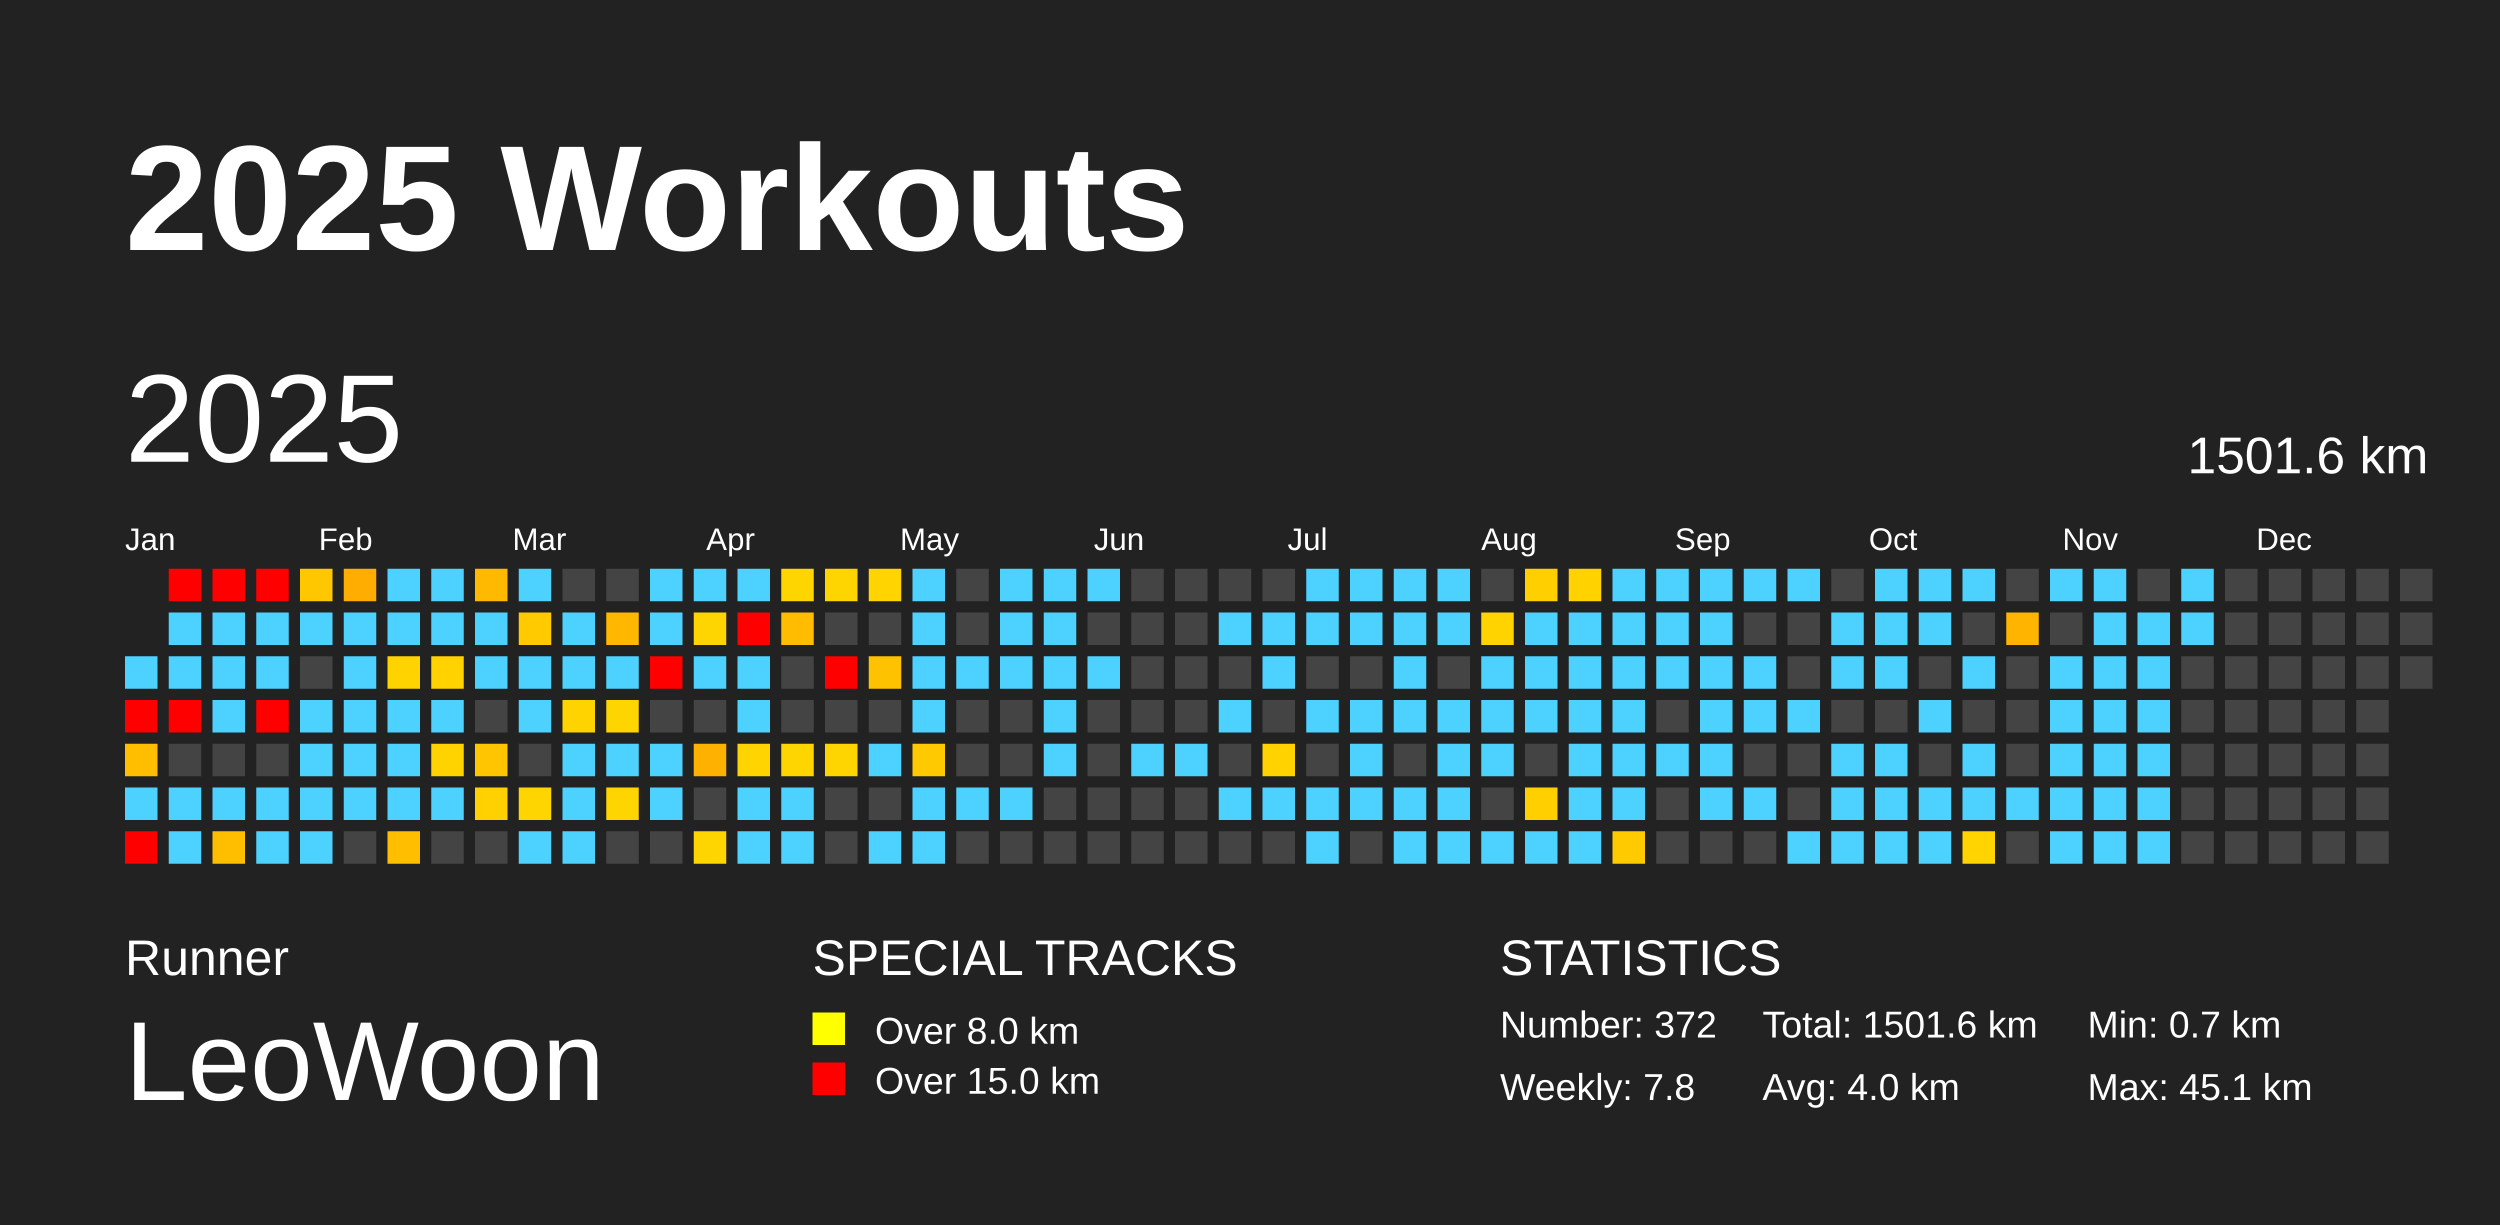
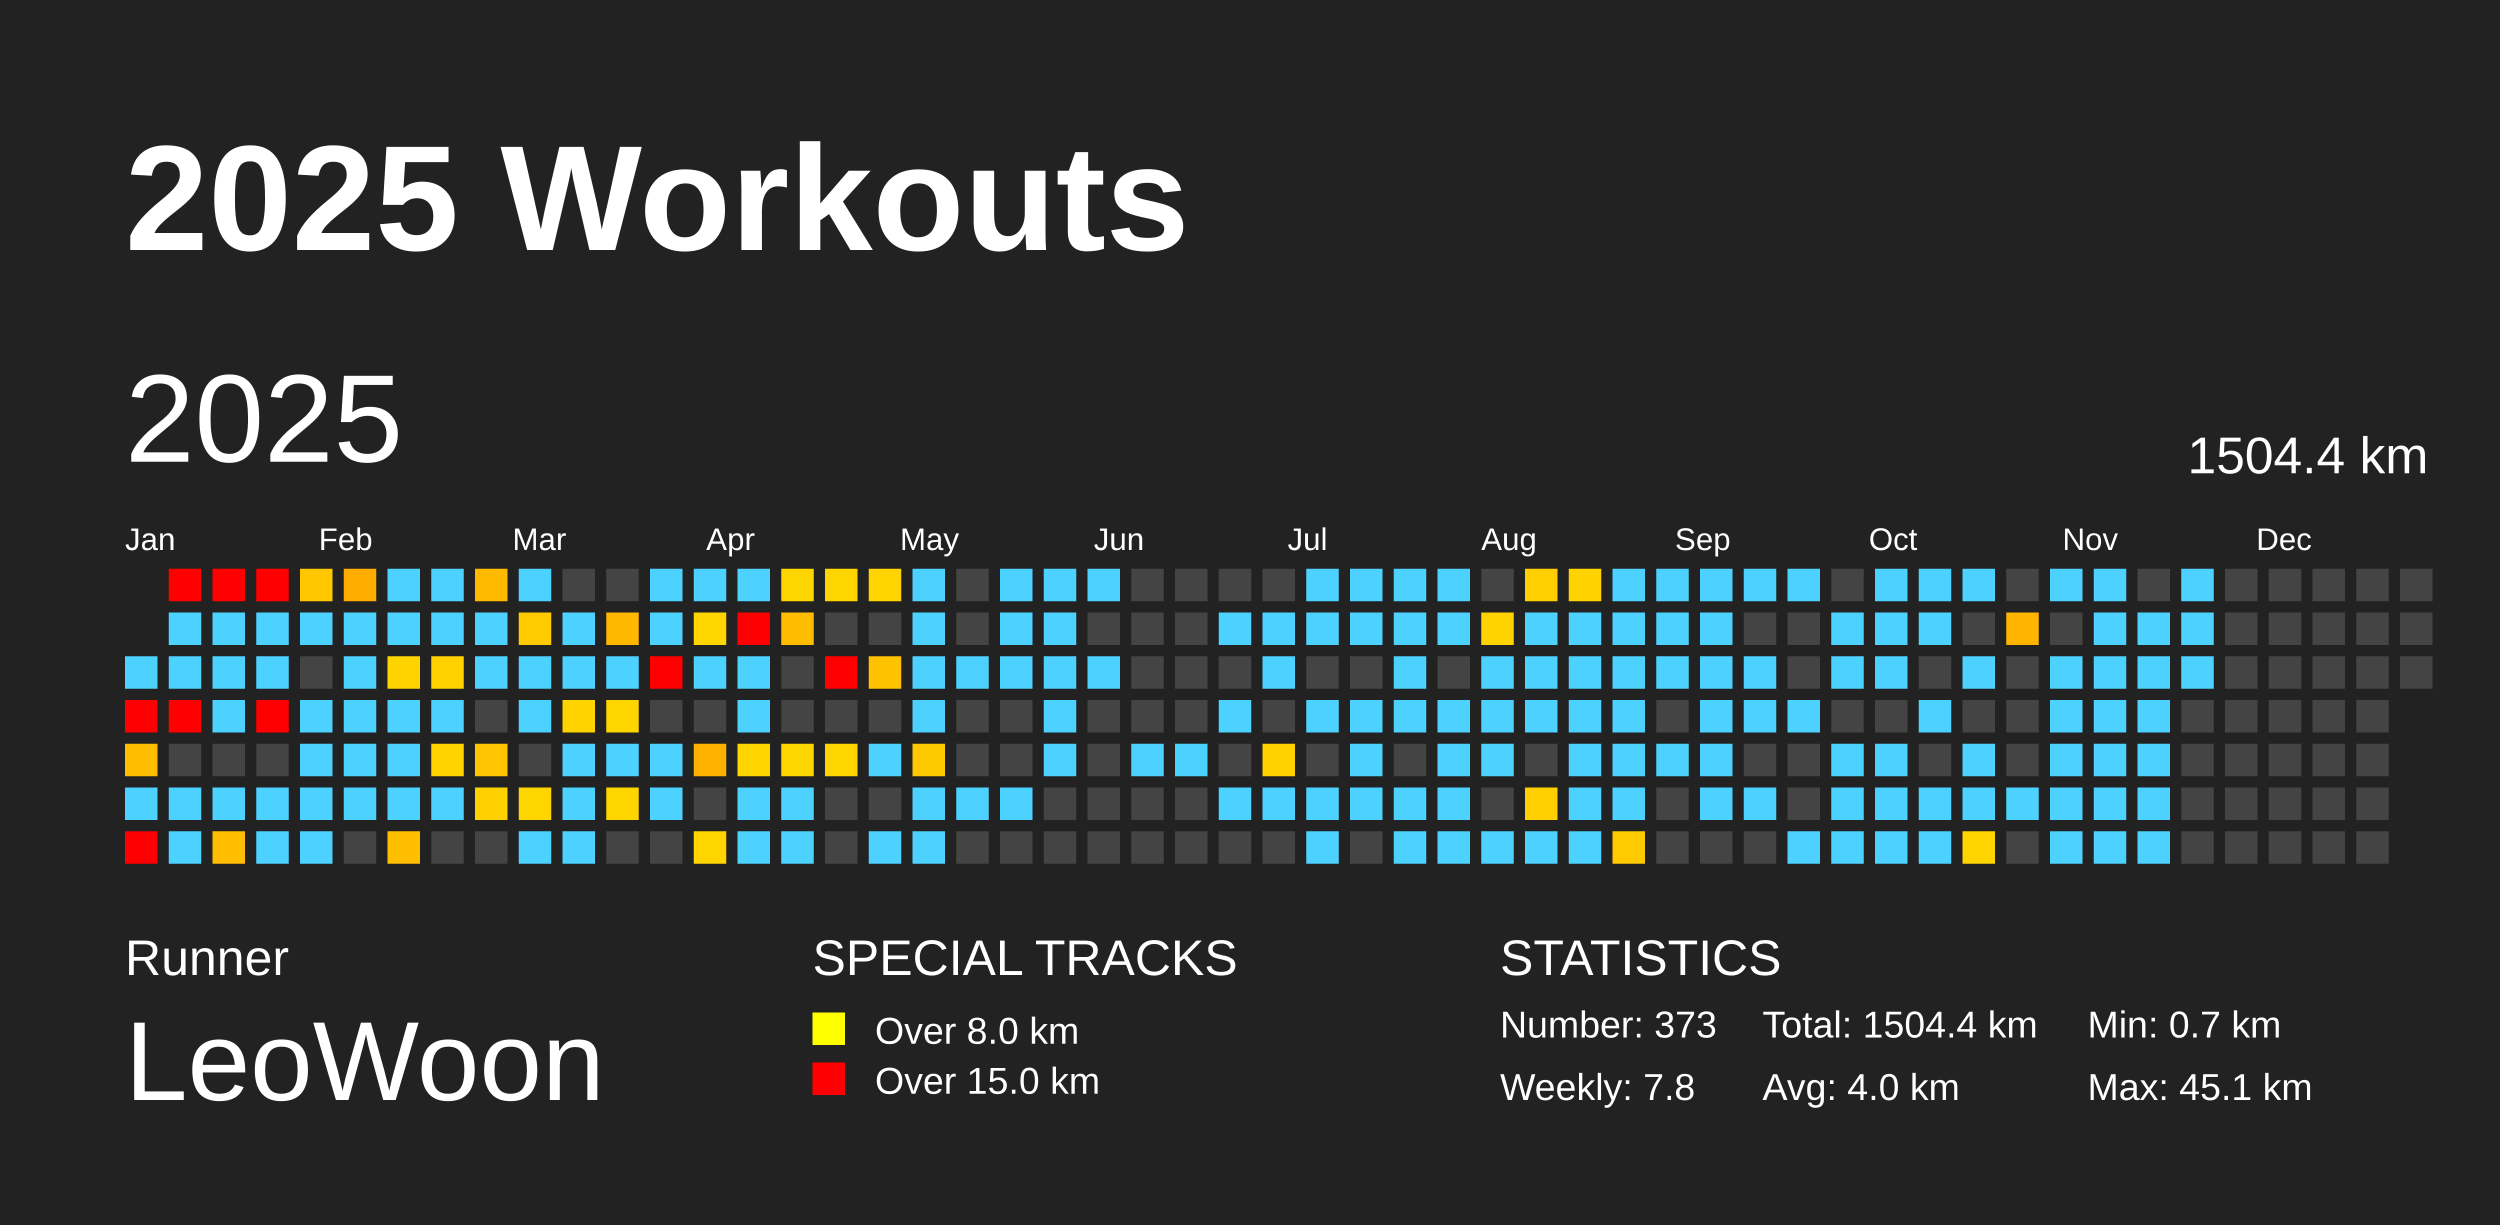
<svg xmlns="http://www.w3.org/2000/svg" baseProfile="full" height="98mm" version="1.1" viewBox="0,0,200,98" width="200mm">
  <defs />
  <rect fill="#222222" height="98" width="200" x="0" y="0" />
  <text fill="#FFFFFF" style="font-size:12px; font-family:Arial; font-weight:bold;" x="10" y="20">2025 Workouts</text>
  <text fill="#FFFFFF" style="font-size:4px; font-family:Arial" x="10" y="78">Runner</text>
  <text fill="#FFFFFF" style="font-size:9px; font-family:Arial" x="10" y="88">LeoWoon</text>
  <text fill="#FFFFFF" style="font-size:4px; font-family:Arial" x="65" y="78">SPECIAL TRACKS</text>
  <rect fill="yellow" height="2.6" width="2.6" x="65" y="81" />
  <text fill="#FFFFFF" style="font-size:3px; font-family:Arial" x="70" y="83.5">Over 8.0 km</text>
  <rect fill="red" height="2.6" width="2.6" x="65" y="85" />
  <text fill="#FFFFFF" style="font-size:3px; font-family:Arial" x="70" y="87.5">Over 15.0 km</text>
  <text fill="#FFFFFF" style="font-size:4px; font-family:Arial" x="120" y="78">STATISTICS</text>
-   <text fill="#FFFFFF" style="font-size:3px; font-family:Arial" x="120" y="83">Number: 372</text>
+   <text fill="#FFFFFF" style="font-size:3px; font-family:Arial" x="120" y="83">Number: 373</text>
  <text fill="#FFFFFF" style="font-size:3px; font-family:Arial" x="120" y="88">Weekly: 7.8</text>
-   <text fill="#FFFFFF" style="font-size:3px; font-family:Arial" x="141" y="83">Total: 1501.6 km</text>
+   <text fill="#FFFFFF" style="font-size:3px; font-family:Arial" x="141" y="83">Total: 1504.4 km</text>
  <text fill="#FFFFFF" style="font-size:3px; font-family:Arial" x="141" y="88">Avg: 4.0 km</text>
  <text fill="#FFFFFF" style="font-size:3px; font-family:Arial" x="167" y="83">Min: 0.7 km</text>
  <text fill="#FFFFFF" style="font-size:3px; font-family:Arial" x="167" y="88">Max: 45.1 km</text>
  <text dominant-baseline="hanging" fill="#FFFFFF" style="font-size:10.0px; font-family:Arial;" x="10" y="30">2025</text>
-   <text dominant-baseline="hanging" fill="#FFFFFF" style="font-size:4.125px; font-family:Arial;" x="175" y="35">1501.6 km</text>
+   <text dominant-baseline="hanging" fill="#FFFFFF" style="font-size:4.125px; font-family:Arial;" x="175" y="35">1504.4 km</text>
  <text fill="#FFFFFF" style="font-size:2.5px; font-family:Arial" x="10.0" y="44">Jan</text>
  <text fill="#FFFFFF" style="font-size:2.5px; font-family:Arial" x="25.5" y="44">Feb</text>
  <text fill="#FFFFFF" style="font-size:2.5px; font-family:Arial" x="41.0" y="44">Mar</text>
  <text fill="#FFFFFF" style="font-size:2.5px; font-family:Arial" x="56.5" y="44">Apr</text>
  <text fill="#FFFFFF" style="font-size:2.5px; font-family:Arial" x="72.0" y="44">May</text>
  <text fill="#FFFFFF" style="font-size:2.5px; font-family:Arial" x="87.5" y="44">Jun</text>
  <text fill="#FFFFFF" style="font-size:2.5px; font-family:Arial" x="103.0" y="44">Jul</text>
  <text fill="#FFFFFF" style="font-size:2.5px; font-family:Arial" x="118.5" y="44">Aug</text>
  <text fill="#FFFFFF" style="font-size:2.5px; font-family:Arial" x="134.0" y="44">Sep</text>
  <text fill="#FFFFFF" style="font-size:2.5px; font-family:Arial" x="149.5" y="44">Oct</text>
  <text fill="#FFFFFF" style="font-size:2.5px; font-family:Arial" x="165.0" y="44">Nov</text>
  <text fill="#FFFFFF" style="font-size:2.5px; font-family:Arial" x="180.5" y="44">Dec</text>
  <rect fill="#4dd2ff" height="2.6" width="2.6" x="10.0" y="52.5" />
  <rect fill="red" height="2.6" width="2.6" x="10.0" y="56.0" />
  <rect fill="#ffbe00" height="2.6" width="2.6" x="10.0" y="59.5" />
  <rect fill="#4dd2ff" height="2.6" width="2.6" x="10.0" y="63.0" />
  <rect fill="red" height="2.6" width="2.6" x="10.0" y="66.5" />
  <rect fill="red" height="2.6" width="2.6" x="13.5" y="45.5" />
  <rect fill="#4dd2ff" height="2.6" width="2.6" x="13.5" y="49.0" />
  <rect fill="#4dd2ff" height="2.6" width="2.6" x="13.5" y="52.5" />
  <rect fill="red" height="2.6" width="2.6" x="13.5" y="56.0" />
  <rect fill="#444444" height="2.6" width="2.6" x="13.5" y="59.5" />
  <rect fill="#4dd2ff" height="2.6" width="2.6" x="13.5" y="63.0" />
  <rect fill="#4dd2ff" height="2.6" width="2.6" x="13.5" y="66.5" />
  <rect fill="red" height="2.6" width="2.6" x="17.0" y="45.5" />
  <rect fill="#4dd2ff" height="2.6" width="2.6" x="17.0" y="49.0" />
  <rect fill="#4dd2ff" height="2.6" width="2.6" x="17.0" y="52.5" />
  <rect fill="#4dd2ff" height="2.6" width="2.6" x="17.0" y="56.0" />
  <rect fill="#444444" height="2.6" width="2.6" x="17.0" y="59.5" />
  <rect fill="#4dd2ff" height="2.6" width="2.6" x="17.0" y="63.0" />
  <rect fill="#ffbf00" height="2.6" width="2.6" x="17.0" y="66.5" />
  <rect fill="red" height="2.6" width="2.6" x="20.5" y="45.5" />
  <rect fill="#4dd2ff" height="2.6" width="2.6" x="20.5" y="49.0" />
  <rect fill="#4dd2ff" height="2.6" width="2.6" x="20.5" y="52.5" />
  <rect fill="red" height="2.6" width="2.6" x="20.5" y="56.0" />
  <rect fill="#444444" height="2.6" width="2.6" x="20.5" y="59.5" />
  <rect fill="#4dd2ff" height="2.6" width="2.6" x="20.5" y="63.0" />
  <rect fill="#4dd2ff" height="2.6" width="2.6" x="20.5" y="66.5" />
  <rect fill="#ffc700" height="2.6" width="2.6" x="24.0" y="45.5" />
  <rect fill="#4dd2ff" height="2.6" width="2.6" x="24.0" y="49.0" />
  <rect fill="#444444" height="2.6" width="2.6" x="24.0" y="52.5" />
  <rect fill="#4dd2ff" height="2.6" width="2.6" x="24.0" y="56.0" />
  <rect fill="#4dd2ff" height="2.6" width="2.6" x="24.0" y="59.5" />
  <rect fill="#4dd2ff" height="2.6" width="2.6" x="24.0" y="63.0" />
  <rect fill="#4dd2ff" height="2.6" width="2.6" x="24.0" y="66.5" />
  <rect fill="#ffad00" height="2.6" width="2.6" x="27.5" y="45.5" />
  <rect fill="#4dd2ff" height="2.6" width="2.6" x="27.5" y="49.0" />
  <rect fill="#4dd2ff" height="2.6" width="2.6" x="27.5" y="52.5" />
  <rect fill="#4dd2ff" height="2.6" width="2.6" x="27.5" y="56.0" />
  <rect fill="#4dd2ff" height="2.6" width="2.6" x="27.5" y="59.5" />
  <rect fill="#4dd2ff" height="2.6" width="2.6" x="27.5" y="63.0" />
  <rect fill="#444444" height="2.6" width="2.6" x="27.5" y="66.5" />
  <rect fill="#4dd2ff" height="2.6" width="2.6" x="31.0" y="45.5" />
  <rect fill="#4dd2ff" height="2.6" width="2.6" x="31.0" y="49.0" />
  <rect fill="#ffd300" height="2.6" width="2.6" x="31.0" y="52.5" />
  <rect fill="#4dd2ff" height="2.6" width="2.6" x="31.0" y="56.0" />
  <rect fill="#4dd2ff" height="2.6" width="2.6" x="31.0" y="59.5" />
  <rect fill="#4dd2ff" height="2.6" width="2.6" x="31.0" y="63.0" />
  <rect fill="#ffbf00" height="2.6" width="2.6" x="31.0" y="66.5" />
  <rect fill="#4dd2ff" height="2.6" width="2.6" x="34.5" y="45.5" />
  <rect fill="#4dd2ff" height="2.6" width="2.6" x="34.5" y="49.0" />
  <rect fill="#ffd200" height="2.6" width="2.6" x="34.5" y="52.5" />
  <rect fill="#4dd2ff" height="2.6" width="2.6" x="34.5" y="56.0" />
  <rect fill="#ffd300" height="2.6" width="2.6" x="34.5" y="59.5" />
  <rect fill="#4dd2ff" height="2.6" width="2.6" x="34.5" y="63.0" />
  <rect fill="#444444" height="2.6" width="2.6" x="34.5" y="66.5" />
  <rect fill="#ffba00" height="2.6" width="2.6" x="38.0" y="45.5" />
  <rect fill="#4dd2ff" height="2.6" width="2.6" x="38.0" y="49.0" />
  <rect fill="#4dd2ff" height="2.6" width="2.6" x="38.0" y="52.5" />
  <rect fill="#444444" height="2.6" width="2.6" x="38.0" y="56.0" />
  <rect fill="#ffc500" height="2.6" width="2.6" x="38.0" y="59.5" />
  <rect fill="#ffd100" height="2.6" width="2.6" x="38.0" y="63.0" />
  <rect fill="#444444" height="2.6" width="2.6" x="38.0" y="66.5" />
  <rect fill="#4dd2ff" height="2.6" width="2.6" x="41.5" y="45.5" />
  <rect fill="#ffca00" height="2.6" width="2.6" x="41.5" y="49.0" />
  <rect fill="#4dd2ff" height="2.6" width="2.6" x="41.5" y="52.5" />
  <rect fill="#4dd2ff" height="2.6" width="2.6" x="41.5" y="56.0" />
  <rect fill="#444444" height="2.6" width="2.6" x="41.5" y="59.5" />
  <rect fill="#ffd500" height="2.6" width="2.6" x="41.5" y="63.0" />
  <rect fill="#4dd2ff" height="2.6" width="2.6" x="41.5" y="66.5" />
  <rect fill="#444444" height="2.6" width="2.6" x="45.0" y="45.5" />
  <rect fill="#4dd2ff" height="2.6" width="2.6" x="45.0" y="49.0" />
  <rect fill="#4dd2ff" height="2.6" width="2.6" x="45.0" y="52.5" />
  <rect fill="#ffd300" height="2.6" width="2.6" x="45.0" y="56.0" />
  <rect fill="#4dd2ff" height="2.6" width="2.6" x="45.0" y="59.5" />
  <rect fill="#4dd2ff" height="2.6" width="2.6" x="45.0" y="63.0" />
  <rect fill="#4dd2ff" height="2.6" width="2.6" x="45.0" y="66.5" />
  <rect fill="#444444" height="2.6" width="2.6" x="48.5" y="45.5" />
  <rect fill="#ffb700" height="2.6" width="2.6" x="48.5" y="49.0" />
  <rect fill="#4dd2ff" height="2.6" width="2.6" x="48.5" y="52.5" />
  <rect fill="#ffd500" height="2.6" width="2.6" x="48.5" y="56.0" />
  <rect fill="#4dd2ff" height="2.6" width="2.6" x="48.5" y="59.5" />
  <rect fill="#ffd500" height="2.6" width="2.6" x="48.5" y="63.0" />
  <rect fill="#444444" height="2.6" width="2.6" x="48.5" y="66.5" />
  <rect fill="#4dd2ff" height="2.6" width="2.6" x="52.0" y="45.5" />
  <rect fill="#4dd2ff" height="2.6" width="2.6" x="52.0" y="49.0" />
  <rect fill="red" height="2.6" width="2.6" x="52.0" y="52.5" />
  <rect fill="#444444" height="2.6" width="2.6" x="52.0" y="56.0" />
  <rect fill="#4dd2ff" height="2.6" width="2.6" x="52.0" y="59.5" />
  <rect fill="#4dd2ff" height="2.6" width="2.6" x="52.0" y="63.0" />
  <rect fill="#444444" height="2.6" width="2.6" x="52.0" y="66.5" />
  <rect fill="#4dd2ff" height="2.6" width="2.6" x="55.5" y="45.5" />
  <rect fill="#ffd500" height="2.6" width="2.6" x="55.5" y="49.0" />
  <rect fill="#4dd2ff" height="2.6" width="2.6" x="55.5" y="52.5" />
  <rect fill="#444444" height="2.6" width="2.6" x="55.5" y="56.0" />
  <rect fill="#ffb100" height="2.6" width="2.6" x="55.5" y="59.5" />
  <rect fill="#444444" height="2.6" width="2.6" x="55.5" y="63.0" />
  <rect fill="#ffd500" height="2.6" width="2.6" x="55.5" y="66.5" />
  <rect fill="#4dd2ff" height="2.6" width="2.6" x="59.0" y="45.5" />
  <rect fill="red" height="2.6" width="2.6" x="59.0" y="49.0" />
  <rect fill="#4dd2ff" height="2.6" width="2.6" x="59.0" y="52.5" />
  <rect fill="#4dd2ff" height="2.6" width="2.6" x="59.0" y="56.0" />
  <rect fill="#ffd400" height="2.6" width="2.6" x="59.0" y="59.5" />
  <rect fill="#4dd2ff" height="2.6" width="2.6" x="59.0" y="63.0" />
  <rect fill="#4dd2ff" height="2.6" width="2.6" x="59.0" y="66.5" />
  <rect fill="#ffd500" height="2.6" width="2.6" x="62.5" y="45.5" />
  <rect fill="#ffbc00" height="2.6" width="2.6" x="62.5" y="49.0" />
  <rect fill="#444444" height="2.6" width="2.6" x="62.5" y="52.5" />
  <rect fill="#444444" height="2.6" width="2.6" x="62.5" y="56.0" />
  <rect fill="#ffd500" height="2.6" width="2.6" x="62.5" y="59.5" />
  <rect fill="#4dd2ff" height="2.6" width="2.6" x="62.5" y="63.0" />
  <rect fill="#4dd2ff" height="2.6" width="2.6" x="62.5" y="66.5" />
  <rect fill="#ffd500" height="2.6" width="2.6" x="66.0" y="45.5" />
  <rect fill="#444444" height="2.6" width="2.6" x="66.0" y="49.0" />
  <rect fill="red" height="2.6" width="2.6" x="66.0" y="52.5" />
  <rect fill="#444444" height="2.6" width="2.6" x="66.0" y="56.0" />
  <rect fill="#ffd500" height="2.6" width="2.6" x="66.0" y="59.5" />
  <rect fill="#444444" height="2.6" width="2.6" x="66.0" y="63.0" />
  <rect fill="#444444" height="2.6" width="2.6" x="66.0" y="66.5" />
  <rect fill="#ffd400" height="2.6" width="2.6" x="69.5" y="45.5" />
  <rect fill="#444444" height="2.6" width="2.6" x="69.5" y="49.0" />
  <rect fill="#ffc200" height="2.6" width="2.6" x="69.5" y="52.5" />
  <rect fill="#444444" height="2.6" width="2.6" x="69.5" y="56.0" />
  <rect fill="#4dd2ff" height="2.6" width="2.6" x="69.5" y="59.5" />
  <rect fill="#444444" height="2.6" width="2.6" x="69.5" y="63.0" />
  <rect fill="#4dd2ff" height="2.6" width="2.6" x="69.5" y="66.5" />
  <rect fill="#4dd2ff" height="2.6" width="2.6" x="73.0" y="45.5" />
  <rect fill="#4dd2ff" height="2.6" width="2.6" x="73.0" y="49.0" />
  <rect fill="#4dd2ff" height="2.6" width="2.6" x="73.0" y="52.5" />
  <rect fill="#4dd2ff" height="2.6" width="2.6" x="73.0" y="56.0" />
  <rect fill="#ffc900" height="2.6" width="2.6" x="73.0" y="59.5" />
  <rect fill="#4dd2ff" height="2.6" width="2.6" x="73.0" y="63.0" />
  <rect fill="#4dd2ff" height="2.6" width="2.6" x="73.0" y="66.5" />
  <rect fill="#444444" height="2.6" width="2.6" x="76.5" y="45.5" />
  <rect fill="#444444" height="2.6" width="2.6" x="76.5" y="49.0" />
  <rect fill="#4dd2ff" height="2.6" width="2.6" x="76.5" y="52.5" />
  <rect fill="#444444" height="2.6" width="2.6" x="76.5" y="56.0" />
  <rect fill="#444444" height="2.6" width="2.6" x="76.5" y="59.5" />
  <rect fill="#4dd2ff" height="2.6" width="2.6" x="76.5" y="63.0" />
  <rect fill="#444444" height="2.6" width="2.6" x="76.5" y="66.5" />
  <rect fill="#4dd2ff" height="2.6" width="2.6" x="80.0" y="45.5" />
  <rect fill="#4dd2ff" height="2.6" width="2.6" x="80.0" y="49.0" />
  <rect fill="#4dd2ff" height="2.6" width="2.6" x="80.0" y="52.5" />
  <rect fill="#444444" height="2.6" width="2.6" x="80.0" y="56.0" />
  <rect fill="#444444" height="2.6" width="2.6" x="80.0" y="59.5" />
  <rect fill="#4dd2ff" height="2.6" width="2.6" x="80.0" y="63.0" />
  <rect fill="#444444" height="2.6" width="2.6" x="80.0" y="66.5" />
  <rect fill="#4dd2ff" height="2.6" width="2.6" x="83.5" y="45.5" />
  <rect fill="#4dd2ff" height="2.6" width="2.6" x="83.5" y="49.0" />
  <rect fill="#4dd2ff" height="2.6" width="2.6" x="83.5" y="52.5" />
  <rect fill="#4dd2ff" height="2.6" width="2.6" x="83.5" y="56.0" />
  <rect fill="#4dd2ff" height="2.6" width="2.6" x="83.5" y="59.5" />
  <rect fill="#444444" height="2.6" width="2.6" x="83.5" y="63.0" />
  <rect fill="#444444" height="2.6" width="2.6" x="83.5" y="66.5" />
  <rect fill="#4dd2ff" height="2.6" width="2.6" x="87.0" y="45.5" />
  <rect fill="#444444" height="2.6" width="2.6" x="87.0" y="49.0" />
  <rect fill="#4dd2ff" height="2.6" width="2.6" x="87.0" y="52.5" />
  <rect fill="#444444" height="2.6" width="2.6" x="87.0" y="56.0" />
  <rect fill="#444444" height="2.6" width="2.6" x="87.0" y="59.5" />
  <rect fill="#444444" height="2.6" width="2.6" x="87.0" y="63.0" />
  <rect fill="#444444" height="2.6" width="2.6" x="87.0" y="66.5" />
  <rect fill="#444444" height="2.6" width="2.6" x="90.5" y="45.5" />
  <rect fill="#444444" height="2.6" width="2.6" x="90.5" y="49.0" />
  <rect fill="#444444" height="2.6" width="2.6" x="90.5" y="52.5" />
  <rect fill="#444444" height="2.6" width="2.6" x="90.5" y="56.0" />
  <rect fill="#4dd2ff" height="2.6" width="2.6" x="90.5" y="59.5" />
  <rect fill="#444444" height="2.6" width="2.6" x="90.5" y="63.0" />
  <rect fill="#444444" height="2.6" width="2.6" x="90.5" y="66.5" />
  <rect fill="#444444" height="2.6" width="2.6" x="94.0" y="45.5" />
  <rect fill="#444444" height="2.6" width="2.6" x="94.0" y="49.0" />
  <rect fill="#444444" height="2.6" width="2.6" x="94.0" y="52.5" />
  <rect fill="#444444" height="2.6" width="2.6" x="94.0" y="56.0" />
  <rect fill="#4dd2ff" height="2.6" width="2.6" x="94.0" y="59.5" />
  <rect fill="#444444" height="2.6" width="2.6" x="94.0" y="63.0" />
  <rect fill="#444444" height="2.6" width="2.6" x="94.0" y="66.5" />
  <rect fill="#444444" height="2.6" width="2.6" x="97.5" y="45.5" />
  <rect fill="#4dd2ff" height="2.6" width="2.6" x="97.5" y="49.0" />
  <rect fill="#444444" height="2.6" width="2.6" x="97.5" y="52.5" />
  <rect fill="#4dd2ff" height="2.6" width="2.6" x="97.5" y="56.0" />
  <rect fill="#444444" height="2.6" width="2.6" x="97.5" y="59.5" />
  <rect fill="#4dd2ff" height="2.6" width="2.6" x="97.5" y="63.0" />
  <rect fill="#444444" height="2.6" width="2.6" x="97.5" y="66.5" />
  <rect fill="#444444" height="2.6" width="2.6" x="101.0" y="45.5" />
  <rect fill="#4dd2ff" height="2.6" width="2.6" x="101.0" y="49.0" />
  <rect fill="#4dd2ff" height="2.6" width="2.6" x="101.0" y="52.5" />
  <rect fill="#444444" height="2.6" width="2.6" x="101.0" y="56.0" />
  <rect fill="#ffd200" height="2.6" width="2.6" x="101.0" y="59.5" />
  <rect fill="#4dd2ff" height="2.6" width="2.6" x="101.0" y="63.0" />
  <rect fill="#444444" height="2.6" width="2.6" x="101.0" y="66.5" />
  <rect fill="#4dd2ff" height="2.6" width="2.6" x="104.5" y="45.5" />
  <rect fill="#4dd2ff" height="2.6" width="2.6" x="104.5" y="49.0" />
  <rect fill="#444444" height="2.6" width="2.6" x="104.5" y="52.5" />
  <rect fill="#4dd2ff" height="2.6" width="2.6" x="104.5" y="56.0" />
  <rect fill="#444444" height="2.6" width="2.6" x="104.5" y="59.5" />
  <rect fill="#4dd2ff" height="2.6" width="2.6" x="104.5" y="63.0" />
  <rect fill="#4dd2ff" height="2.6" width="2.6" x="104.5" y="66.5" />
  <rect fill="#4dd2ff" height="2.6" width="2.6" x="108.0" y="45.5" />
  <rect fill="#4dd2ff" height="2.6" width="2.6" x="108.0" y="49.0" />
  <rect fill="#444444" height="2.6" width="2.6" x="108.0" y="52.5" />
  <rect fill="#4dd2ff" height="2.6" width="2.6" x="108.0" y="56.0" />
  <rect fill="#4dd2ff" height="2.6" width="2.6" x="108.0" y="59.5" />
  <rect fill="#4dd2ff" height="2.6" width="2.6" x="108.0" y="63.0" />
  <rect fill="#444444" height="2.6" width="2.6" x="108.0" y="66.5" />
  <rect fill="#4dd2ff" height="2.6" width="2.6" x="111.5" y="45.5" />
  <rect fill="#4dd2ff" height="2.6" width="2.6" x="111.5" y="49.0" />
  <rect fill="#4dd2ff" height="2.6" width="2.6" x="111.5" y="52.5" />
  <rect fill="#4dd2ff" height="2.6" width="2.6" x="111.5" y="56.0" />
  <rect fill="#444444" height="2.6" width="2.6" x="111.5" y="59.5" />
  <rect fill="#4dd2ff" height="2.6" width="2.6" x="111.5" y="63.0" />
  <rect fill="#4dd2ff" height="2.6" width="2.6" x="111.5" y="66.5" />
  <rect fill="#4dd2ff" height="2.6" width="2.6" x="115.0" y="45.5" />
  <rect fill="#4dd2ff" height="2.6" width="2.6" x="115.0" y="49.0" />
  <rect fill="#444444" height="2.6" width="2.6" x="115.0" y="52.5" />
  <rect fill="#4dd2ff" height="2.6" width="2.6" x="115.0" y="56.0" />
  <rect fill="#4dd2ff" height="2.6" width="2.6" x="115.0" y="59.5" />
  <rect fill="#4dd2ff" height="2.6" width="2.6" x="115.0" y="63.0" />
  <rect fill="#4dd2ff" height="2.6" width="2.6" x="115.0" y="66.5" />
  <rect fill="#444444" height="2.6" width="2.6" x="118.5" y="45.5" />
  <rect fill="#ffd300" height="2.6" width="2.6" x="118.5" y="49.0" />
  <rect fill="#4dd2ff" height="2.6" width="2.6" x="118.5" y="52.5" />
  <rect fill="#4dd2ff" height="2.6" width="2.6" x="118.5" y="56.0" />
  <rect fill="#4dd2ff" height="2.6" width="2.6" x="118.5" y="59.5" />
  <rect fill="#444444" height="2.6" width="2.6" x="118.5" y="63.0" />
  <rect fill="#4dd2ff" height="2.6" width="2.6" x="118.5" y="66.5" />
  <rect fill="#ffcf00" height="2.6" width="2.6" x="122.0" y="45.5" />
  <rect fill="#4dd2ff" height="2.6" width="2.6" x="122.0" y="49.0" />
  <rect fill="#4dd2ff" height="2.6" width="2.6" x="122.0" y="52.5" />
  <rect fill="#4dd2ff" height="2.6" width="2.6" x="122.0" y="56.0" />
  <rect fill="#444444" height="2.6" width="2.6" x="122.0" y="59.5" />
  <rect fill="#ffcf00" height="2.6" width="2.6" x="122.0" y="63.0" />
  <rect fill="#4dd2ff" height="2.6" width="2.6" x="122.0" y="66.5" />
  <rect fill="#ffd200" height="2.6" width="2.6" x="125.5" y="45.5" />
  <rect fill="#4dd2ff" height="2.6" width="2.6" x="125.5" y="49.0" />
  <rect fill="#4dd2ff" height="2.6" width="2.6" x="125.5" y="52.5" />
  <rect fill="#4dd2ff" height="2.6" width="2.6" x="125.5" y="56.0" />
  <rect fill="#4dd2ff" height="2.6" width="2.6" x="125.5" y="59.5" />
  <rect fill="#4dd2ff" height="2.6" width="2.6" x="125.5" y="63.0" />
  <rect fill="#4dd2ff" height="2.6" width="2.6" x="125.5" y="66.5" />
  <rect fill="#4dd2ff" height="2.6" width="2.6" x="129.0" y="45.5" />
  <rect fill="#4dd2ff" height="2.6" width="2.6" x="129.0" y="49.0" />
  <rect fill="#4dd2ff" height="2.6" width="2.6" x="129.0" y="52.5" />
  <rect fill="#4dd2ff" height="2.6" width="2.6" x="129.0" y="56.0" />
  <rect fill="#4dd2ff" height="2.6" width="2.6" x="129.0" y="59.5" />
  <rect fill="#4dd2ff" height="2.6" width="2.6" x="129.0" y="63.0" />
  <rect fill="#ffcb00" height="2.6" width="2.6" x="129.0" y="66.5" />
  <rect fill="#4dd2ff" height="2.6" width="2.6" x="132.5" y="45.5" />
  <rect fill="#4dd2ff" height="2.6" width="2.6" x="132.5" y="49.0" />
  <rect fill="#4dd2ff" height="2.6" width="2.6" x="132.5" y="52.5" />
  <rect fill="#444444" height="2.6" width="2.6" x="132.5" y="56.0" />
  <rect fill="#4dd2ff" height="2.6" width="2.6" x="132.5" y="59.5" />
  <rect fill="#444444" height="2.6" width="2.6" x="132.5" y="63.0" />
  <rect fill="#444444" height="2.6" width="2.6" x="132.5" y="66.5" />
  <rect fill="#4dd2ff" height="2.6" width="2.6" x="136.0" y="45.5" />
  <rect fill="#4dd2ff" height="2.6" width="2.6" x="136.0" y="49.0" />
  <rect fill="#4dd2ff" height="2.6" width="2.6" x="136.0" y="52.5" />
  <rect fill="#4dd2ff" height="2.6" width="2.6" x="136.0" y="56.0" />
  <rect fill="#4dd2ff" height="2.6" width="2.6" x="136.0" y="59.5" />
  <rect fill="#4dd2ff" height="2.6" width="2.6" x="136.0" y="63.0" />
  <rect fill="#444444" height="2.6" width="2.6" x="136.0" y="66.5" />
  <rect fill="#4dd2ff" height="2.6" width="2.6" x="139.5" y="45.5" />
  <rect fill="#444444" height="2.6" width="2.6" x="139.5" y="49.0" />
  <rect fill="#4dd2ff" height="2.6" width="2.6" x="139.5" y="52.5" />
  <rect fill="#4dd2ff" height="2.6" width="2.6" x="139.5" y="56.0" />
  <rect fill="#444444" height="2.6" width="2.6" x="139.5" y="59.5" />
  <rect fill="#4dd2ff" height="2.6" width="2.6" x="139.5" y="63.0" />
  <rect fill="#444444" height="2.6" width="2.6" x="139.5" y="66.5" />
  <rect fill="#4dd2ff" height="2.6" width="2.6" x="143.0" y="45.5" />
  <rect fill="#444444" height="2.6" width="2.6" x="143.0" y="49.0" />
  <rect fill="#444444" height="2.6" width="2.6" x="143.0" y="52.5" />
  <rect fill="#4dd2ff" height="2.6" width="2.6" x="143.0" y="56.0" />
  <rect fill="#444444" height="2.6" width="2.6" x="143.0" y="59.5" />
  <rect fill="#444444" height="2.6" width="2.6" x="143.0" y="63.0" />
  <rect fill="#4dd2ff" height="2.6" width="2.6" x="143.0" y="66.5" />
  <rect fill="#444444" height="2.6" width="2.6" x="146.5" y="45.5" />
  <rect fill="#4dd2ff" height="2.6" width="2.6" x="146.5" y="49.0" />
  <rect fill="#4dd2ff" height="2.6" width="2.6" x="146.5" y="52.5" />
  <rect fill="#444444" height="2.6" width="2.6" x="146.5" y="56.0" />
  <rect fill="#4dd2ff" height="2.6" width="2.6" x="146.5" y="59.5" />
  <rect fill="#4dd2ff" height="2.6" width="2.6" x="146.5" y="63.0" />
  <rect fill="#4dd2ff" height="2.6" width="2.6" x="146.5" y="66.5" />
  <rect fill="#4dd2ff" height="2.6" width="2.6" x="150.0" y="45.5" />
  <rect fill="#4dd2ff" height="2.6" width="2.6" x="150.0" y="49.0" />
  <rect fill="#4dd2ff" height="2.6" width="2.6" x="150.0" y="52.5" />
  <rect fill="#444444" height="2.6" width="2.6" x="150.0" y="56.0" />
  <rect fill="#4dd2ff" height="2.6" width="2.6" x="150.0" y="59.5" />
  <rect fill="#4dd2ff" height="2.6" width="2.6" x="150.0" y="63.0" />
  <rect fill="#4dd2ff" height="2.6" width="2.6" x="150.0" y="66.5" />
  <rect fill="#4dd2ff" height="2.6" width="2.6" x="153.5" y="45.5" />
  <rect fill="#4dd2ff" height="2.6" width="2.6" x="153.5" y="49.0" />
  <rect fill="#444444" height="2.6" width="2.6" x="153.5" y="52.5" />
  <rect fill="#4dd2ff" height="2.6" width="2.6" x="153.5" y="56.0" />
  <rect fill="#444444" height="2.6" width="2.6" x="153.5" y="59.5" />
  <rect fill="#4dd2ff" height="2.6" width="2.6" x="153.5" y="63.0" />
  <rect fill="#4dd2ff" height="2.6" width="2.6" x="153.5" y="66.5" />
  <rect fill="#4dd2ff" height="2.6" width="2.6" x="157.0" y="45.5" />
  <rect fill="#444444" height="2.6" width="2.6" x="157.0" y="49.0" />
  <rect fill="#4dd2ff" height="2.6" width="2.6" x="157.0" y="52.5" />
  <rect fill="#444444" height="2.6" width="2.6" x="157.0" y="56.0" />
  <rect fill="#4dd2ff" height="2.6" width="2.6" x="157.0" y="59.5" />
  <rect fill="#4dd2ff" height="2.6" width="2.6" x="157.0" y="63.0" />
  <rect fill="#ffd400" height="2.6" width="2.6" x="157.0" y="66.5" />
  <rect fill="#444444" height="2.6" width="2.6" x="160.5" y="45.5" />
  <rect fill="#ffb400" height="2.6" width="2.6" x="160.5" y="49.0" />
  <rect fill="#444444" height="2.6" width="2.6" x="160.5" y="52.5" />
  <rect fill="#444444" height="2.6" width="2.6" x="160.5" y="56.0" />
  <rect fill="#444444" height="2.6" width="2.6" x="160.5" y="59.5" />
  <rect fill="#4dd2ff" height="2.6" width="2.6" x="160.5" y="63.0" />
  <rect fill="#444444" height="2.6" width="2.6" x="160.5" y="66.5" />
  <rect fill="#4dd2ff" height="2.6" width="2.6" x="164.0" y="45.5" />
  <rect fill="#444444" height="2.6" width="2.6" x="164.0" y="49.0" />
  <rect fill="#4dd2ff" height="2.6" width="2.6" x="164.0" y="52.5" />
  <rect fill="#4dd2ff" height="2.6" width="2.6" x="164.0" y="56.0" />
  <rect fill="#4dd2ff" height="2.6" width="2.6" x="164.0" y="59.5" />
  <rect fill="#4dd2ff" height="2.6" width="2.6" x="164.0" y="63.0" />
  <rect fill="#4dd2ff" height="2.6" width="2.6" x="164.0" y="66.5" />
  <rect fill="#4dd2ff" height="2.6" width="2.6" x="167.5" y="45.5" />
  <rect fill="#4dd2ff" height="2.6" width="2.6" x="167.5" y="49.0" />
  <rect fill="#4dd2ff" height="2.6" width="2.6" x="167.5" y="52.5" />
  <rect fill="#4dd2ff" height="2.6" width="2.6" x="167.5" y="56.0" />
  <rect fill="#4dd2ff" height="2.6" width="2.6" x="167.5" y="59.5" />
  <rect fill="#4dd2ff" height="2.6" width="2.6" x="167.5" y="63.0" />
  <rect fill="#4dd2ff" height="2.6" width="2.6" x="167.5" y="66.5" />
  <rect fill="#444444" height="2.6" width="2.6" x="171.0" y="45.5" />
  <rect fill="#4dd2ff" height="2.6" width="2.6" x="171.0" y="49.0" />
  <rect fill="#4dd2ff" height="2.6" width="2.6" x="171.0" y="52.5" />
  <rect fill="#4dd2ff" height="2.6" width="2.6" x="171.0" y="56.0" />
  <rect fill="#4dd2ff" height="2.6" width="2.6" x="171.0" y="59.5" />
  <rect fill="#4dd2ff" height="2.6" width="2.6" x="171.0" y="63.0" />
  <rect fill="#4dd2ff" height="2.6" width="2.6" x="171.0" y="66.5" />
  <rect fill="#4dd2ff" height="2.6" width="2.6" x="174.5" y="45.5" />
  <rect fill="#4dd2ff" height="2.6" width="2.6" x="174.5" y="49.0" />
-   <rect fill="#444444" height="2.6" width="2.6" x="174.5" y="52.5" />
+   <rect fill="#4dd2ff" height="2.6" width="2.6" x="174.5" y="52.5" />
  <rect fill="#444444" height="2.6" width="2.6" x="174.5" y="56.0" />
  <rect fill="#444444" height="2.6" width="2.6" x="174.5" y="59.5" />
  <rect fill="#444444" height="2.6" width="2.6" x="174.5" y="63.0" />
  <rect fill="#444444" height="2.6" width="2.6" x="174.5" y="66.5" />
  <rect fill="#444444" height="2.6" width="2.6" x="178.0" y="45.5" />
  <rect fill="#444444" height="2.6" width="2.6" x="178.0" y="49.0" />
  <rect fill="#444444" height="2.6" width="2.6" x="178.0" y="52.5" />
  <rect fill="#444444" height="2.6" width="2.6" x="178.0" y="56.0" />
  <rect fill="#444444" height="2.6" width="2.6" x="178.0" y="59.5" />
  <rect fill="#444444" height="2.6" width="2.6" x="178.0" y="63.0" />
  <rect fill="#444444" height="2.6" width="2.6" x="178.0" y="66.5" />
  <rect fill="#444444" height="2.6" width="2.6" x="181.5" y="45.5" />
  <rect fill="#444444" height="2.6" width="2.6" x="181.5" y="49.0" />
  <rect fill="#444444" height="2.6" width="2.6" x="181.5" y="52.5" />
  <rect fill="#444444" height="2.6" width="2.6" x="181.5" y="56.0" />
  <rect fill="#444444" height="2.6" width="2.6" x="181.5" y="59.5" />
  <rect fill="#444444" height="2.6" width="2.6" x="181.5" y="63.0" />
  <rect fill="#444444" height="2.6" width="2.6" x="181.5" y="66.5" />
  <rect fill="#444444" height="2.6" width="2.6" x="185.0" y="45.5" />
  <rect fill="#444444" height="2.6" width="2.6" x="185.0" y="49.0" />
  <rect fill="#444444" height="2.6" width="2.6" x="185.0" y="52.5" />
  <rect fill="#444444" height="2.6" width="2.6" x="185.0" y="56.0" />
  <rect fill="#444444" height="2.6" width="2.6" x="185.0" y="59.5" />
  <rect fill="#444444" height="2.6" width="2.6" x="185.0" y="63.0" />
  <rect fill="#444444" height="2.6" width="2.6" x="185.0" y="66.5" />
  <rect fill="#444444" height="2.6" width="2.6" x="188.5" y="45.5" />
  <rect fill="#444444" height="2.6" width="2.6" x="188.5" y="49.0" />
  <rect fill="#444444" height="2.6" width="2.6" x="188.5" y="52.5" />
  <rect fill="#444444" height="2.6" width="2.6" x="188.5" y="56.0" />
  <rect fill="#444444" height="2.6" width="2.6" x="188.5" y="59.5" />
  <rect fill="#444444" height="2.6" width="2.6" x="188.5" y="63.0" />
  <rect fill="#444444" height="2.6" width="2.6" x="188.5" y="66.5" />
  <rect fill="#444444" height="2.6" width="2.6" x="192.0" y="45.5" />
  <rect fill="#444444" height="2.6" width="2.6" x="192.0" y="49.0" />
  <rect fill="#444444" height="2.6" width="2.6" x="192.0" y="52.5" />
</svg>
